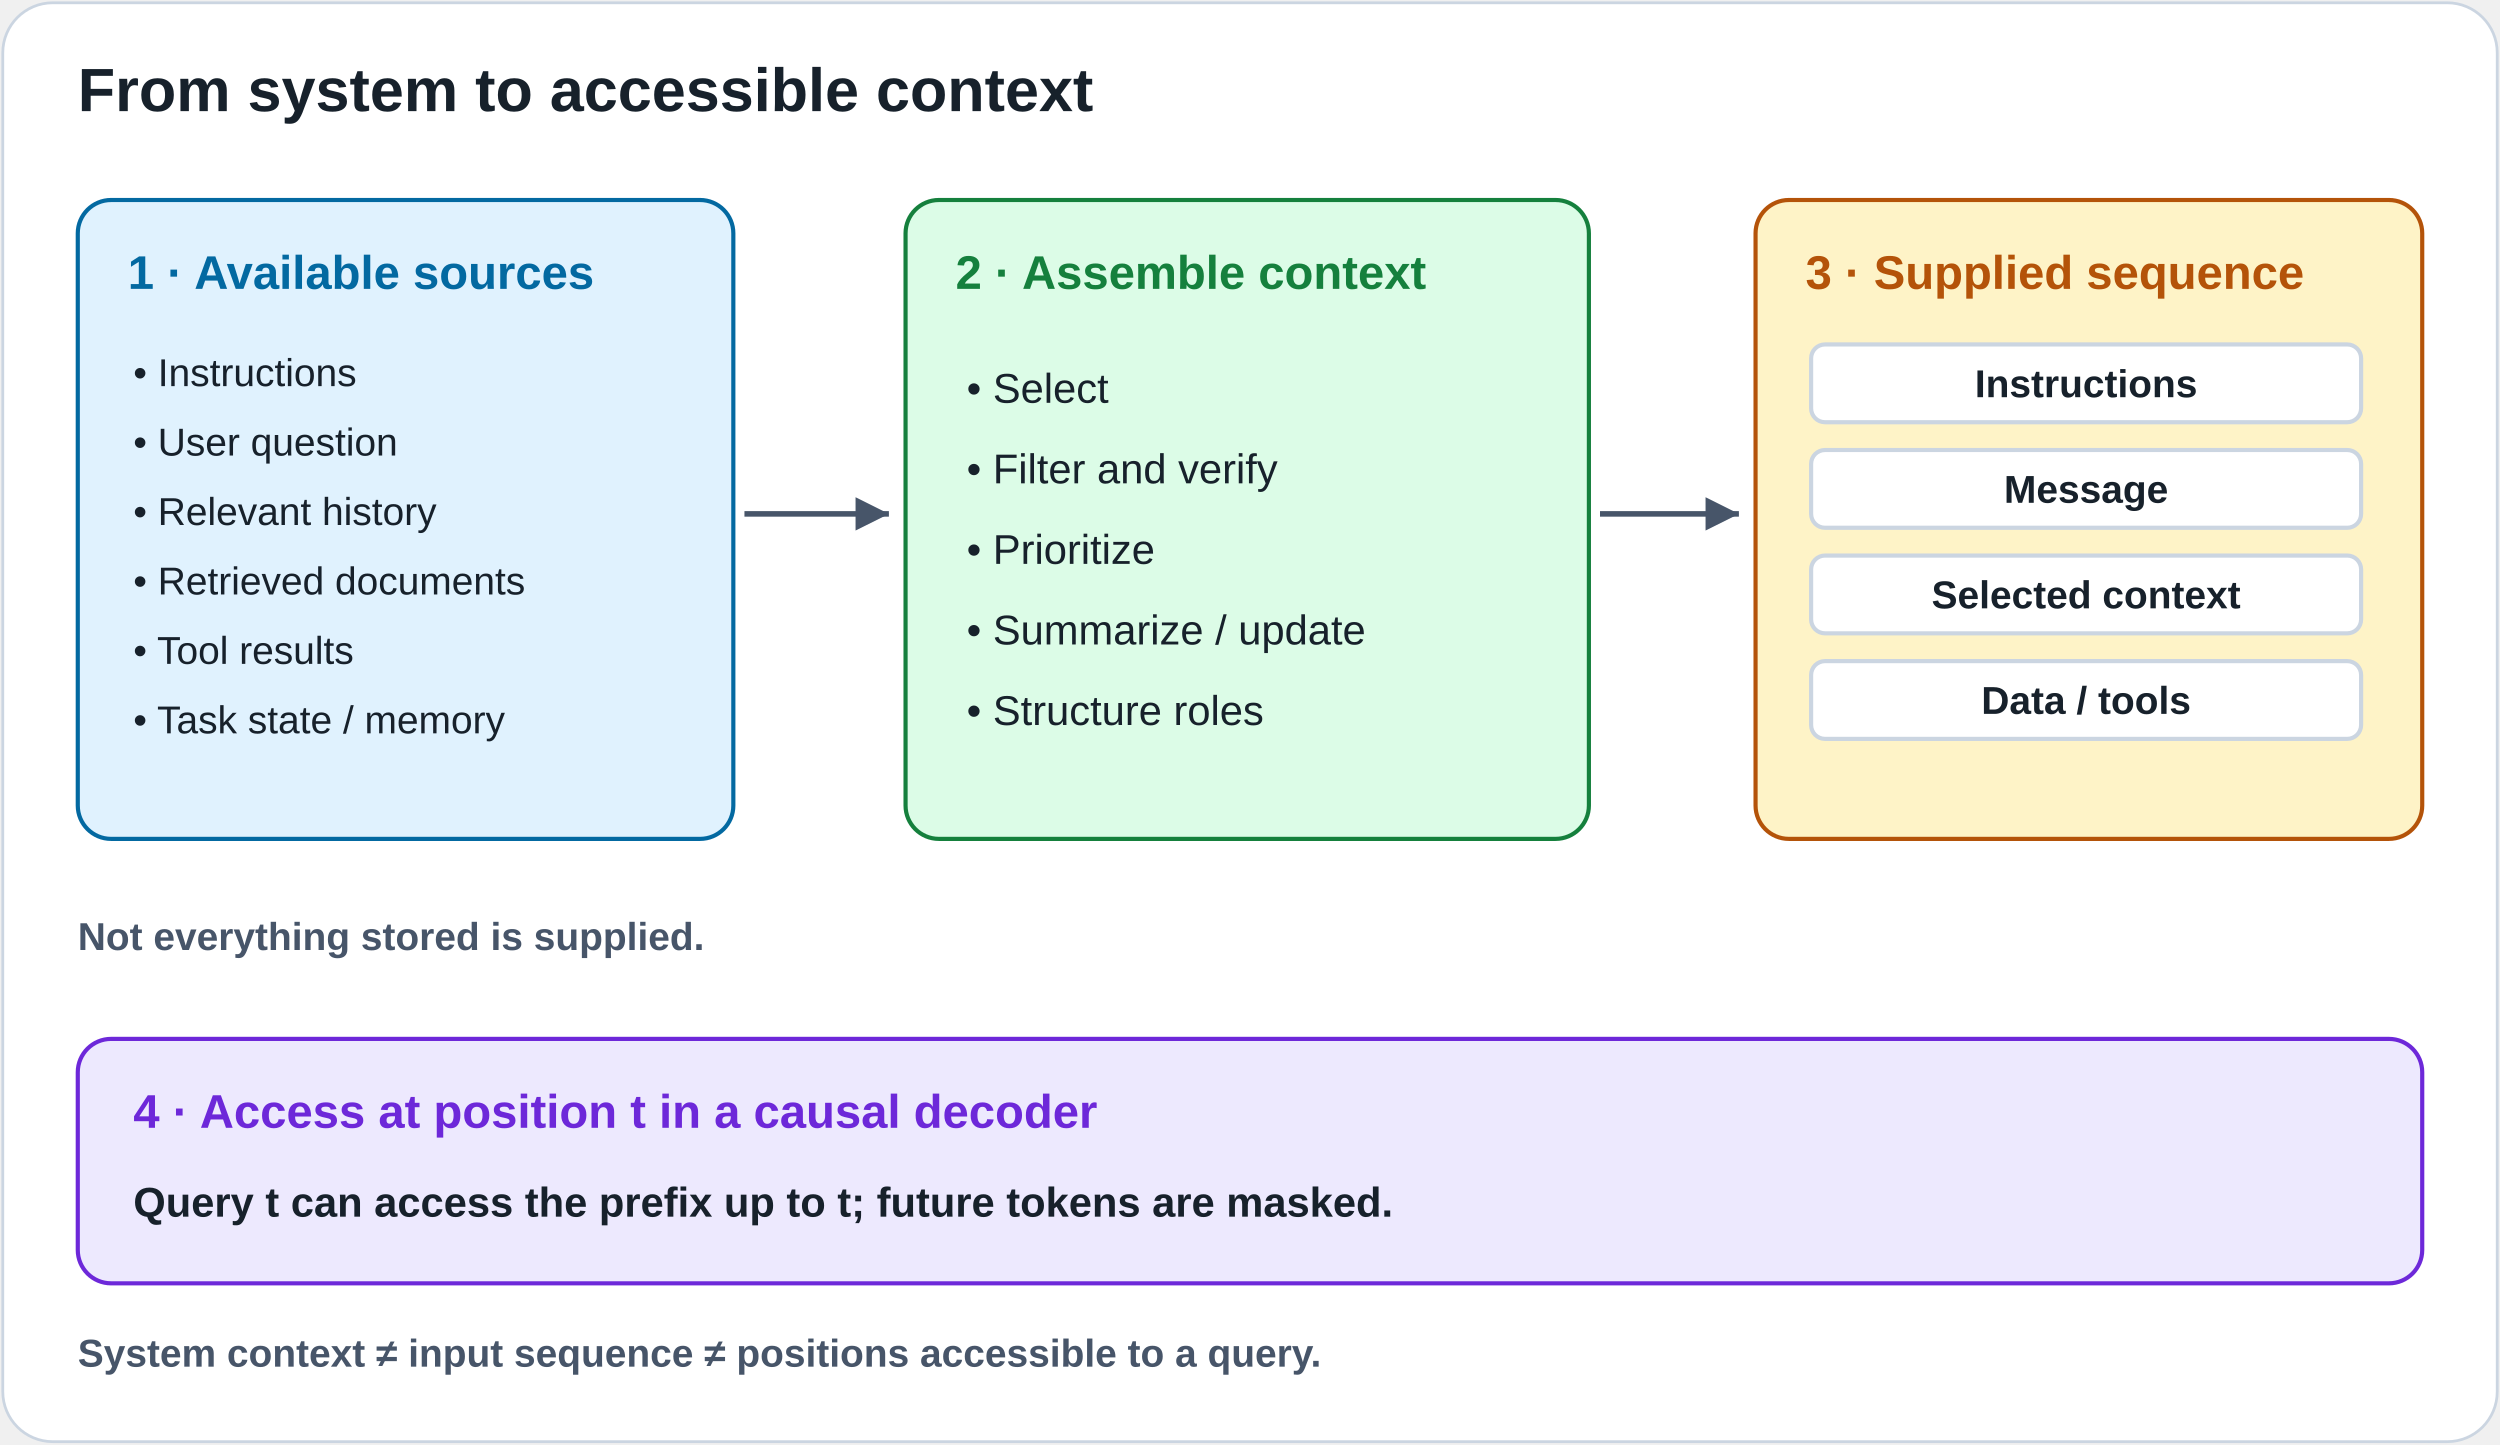
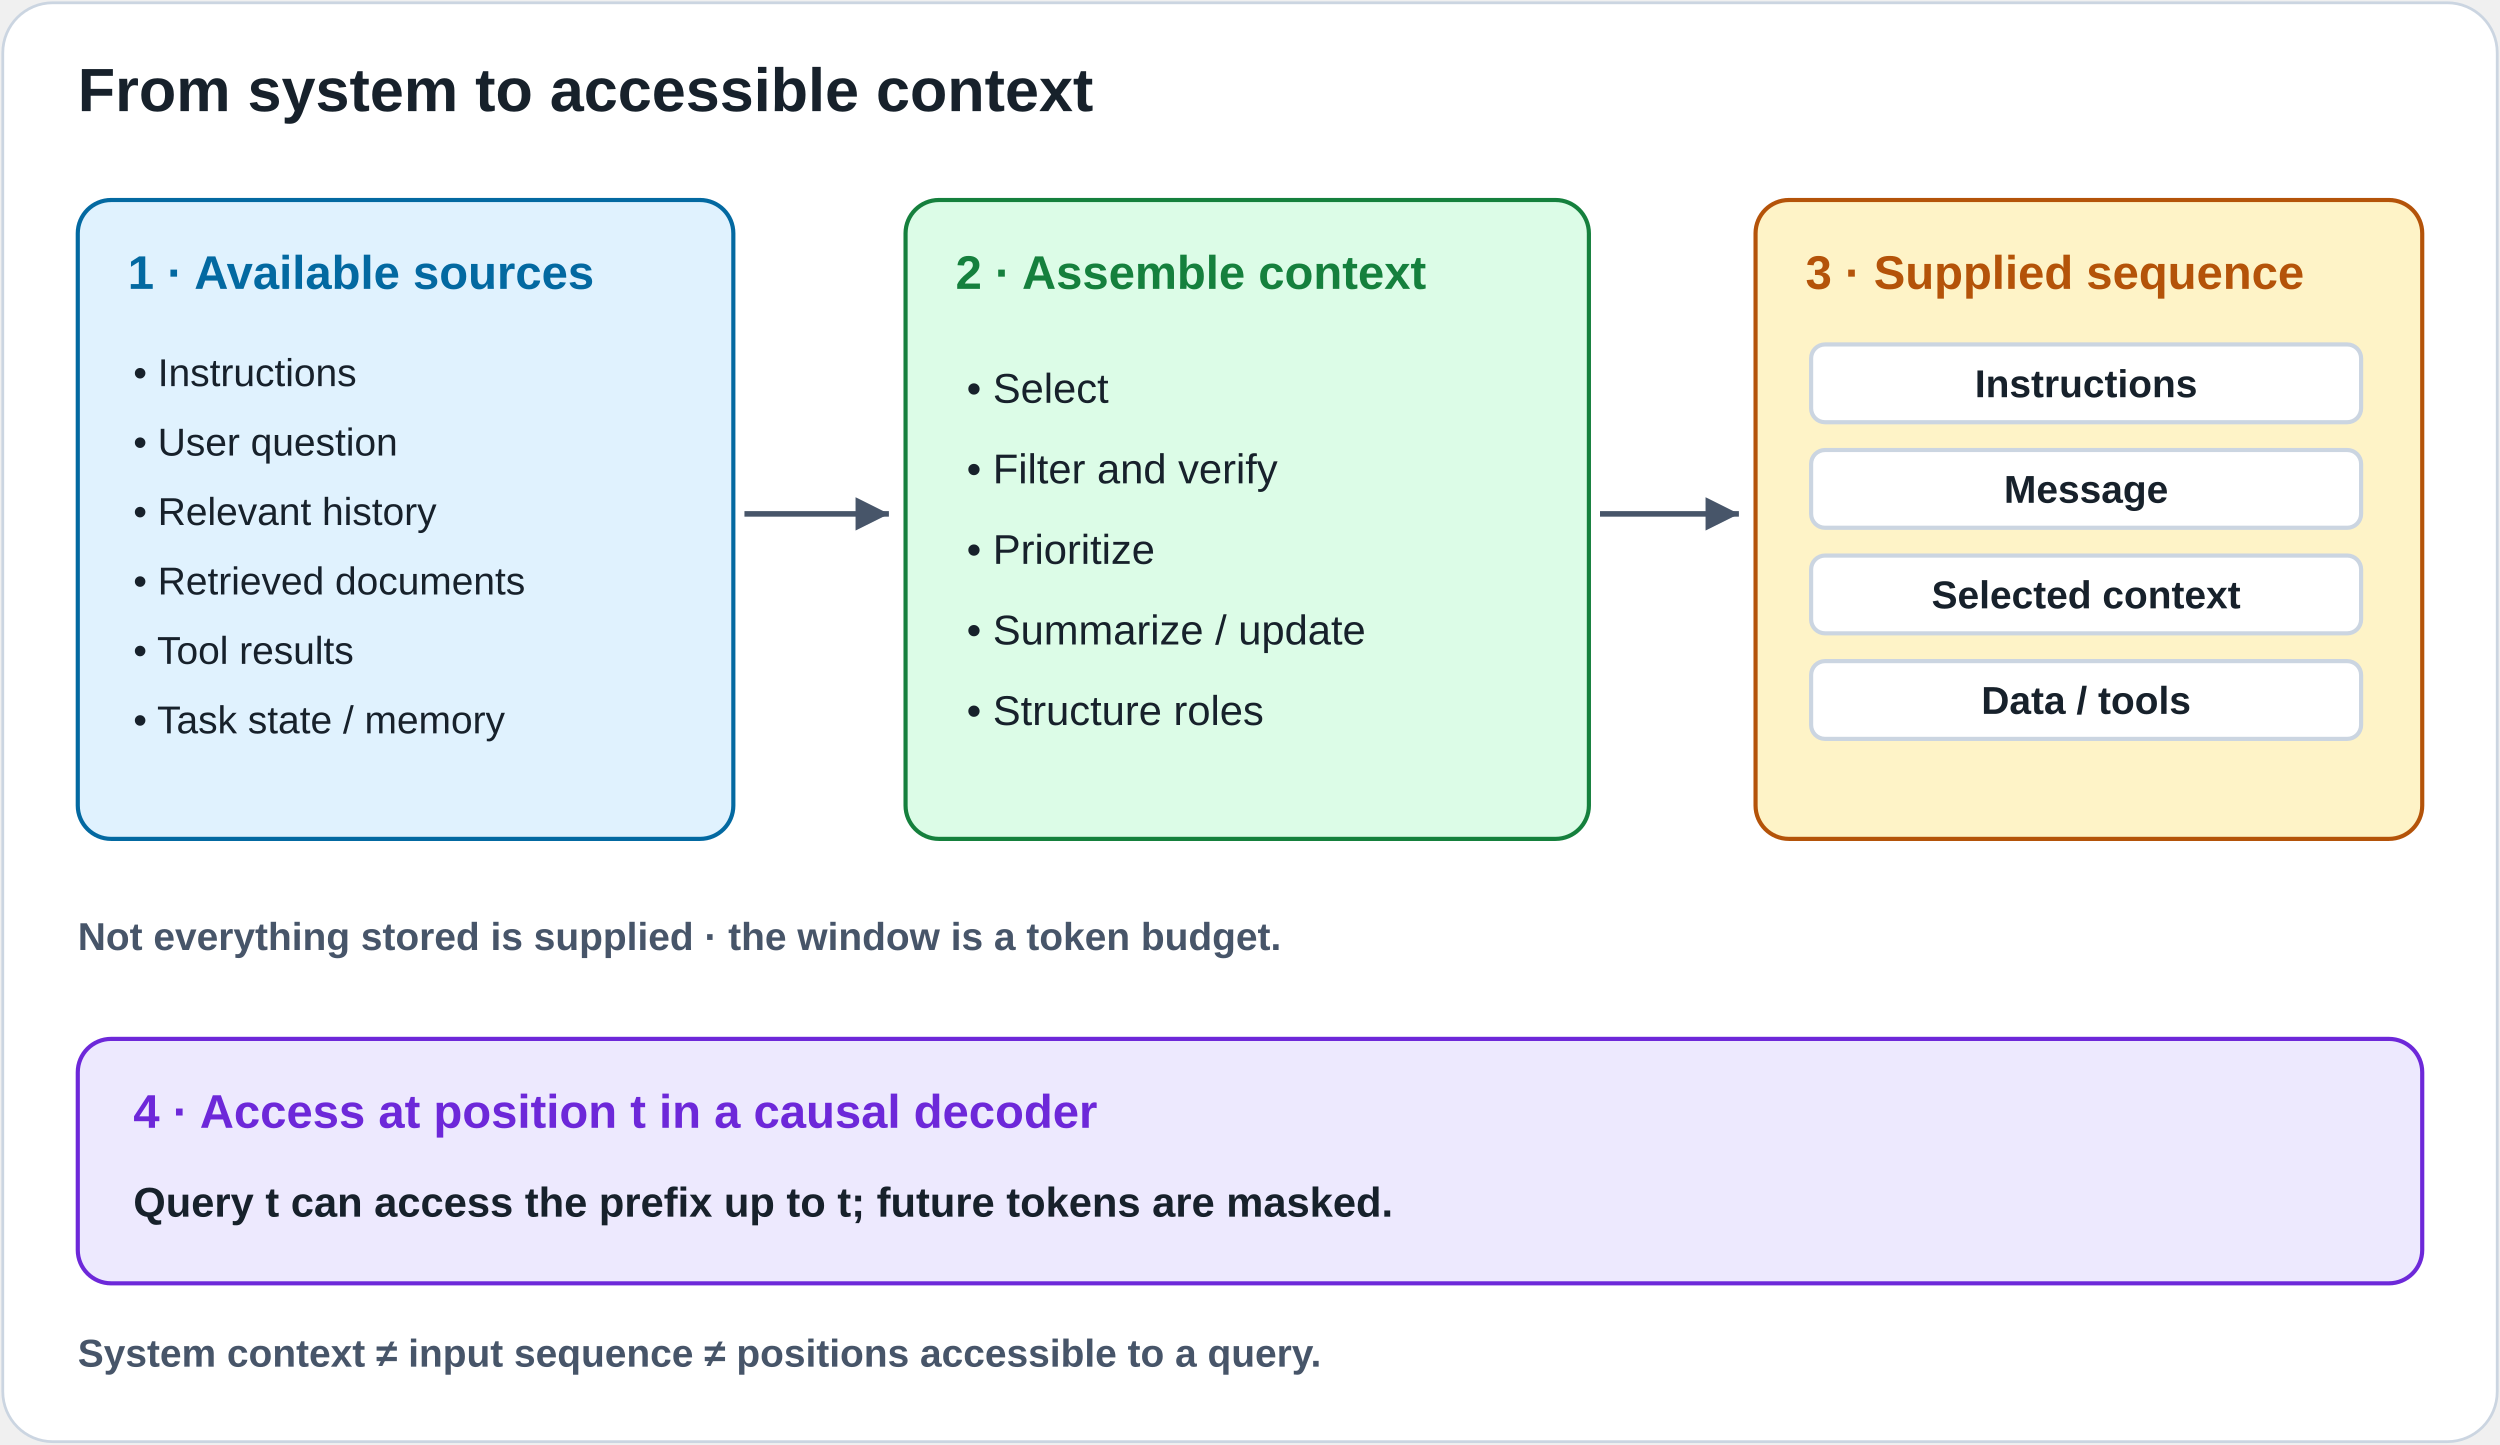
<svg xmlns="http://www.w3.org/2000/svg" viewBox="0 0 900 520" role="img" aria-labelledby="title desc">
  <defs>
    <marker id="arrow" markerWidth="8" markerHeight="8" refX="6" refY="3" orient="auto">
      <path d="M0,0 L6,3 L0,6" fill="#475569" />
    </marker>
  </defs>
  <rect x="1" y="1" width="898" height="518" rx="18" fill="#FFFFFF" stroke="#CBD5E1" />
  <text x="28" y="40" font-family="Arial,sans-serif" font-size="22" font-weight="700" fill="#17212B" text-anchor="start">From system to accessible context</text>
  <rect x="28" y="72" width="236" height="230" rx="12" fill="#E0F2FE" stroke="#0369A1" stroke-width="1.5" />
  <text x="46" y="104" font-family="Arial,sans-serif" font-size="17" font-weight="700" fill="#0369A1" text-anchor="start">1 · Available sources</text>
  <text x="48" y="139" font-family="Arial,sans-serif" font-size="14" font-weight="500" fill="#17212B" text-anchor="start">• Instructions</text>
  <text x="48" y="164" font-family="Arial,sans-serif" font-size="14" font-weight="500" fill="#17212B" text-anchor="start">• User question</text>
  <text x="48" y="189" font-family="Arial,sans-serif" font-size="14" font-weight="500" fill="#17212B" text-anchor="start">• Relevant history</text>
  <text x="48" y="214" font-family="Arial,sans-serif" font-size="14" font-weight="500" fill="#17212B" text-anchor="start">• Retrieved documents</text>
  <text x="48" y="239" font-family="Arial,sans-serif" font-size="14" font-weight="500" fill="#17212B" text-anchor="start">• Tool results</text>
  <text x="48" y="264" font-family="Arial,sans-serif" font-size="14" font-weight="500" fill="#17212B" text-anchor="start">• Task state / memory</text>
  <path d="M268 185 L320 185" stroke="#475569" stroke-width="2" fill="none" marker-end="url(#arrow)" />
  <rect x="326" y="72" width="246" height="230" rx="12" fill="#DCFCE7" stroke="#15803D" stroke-width="1.5" />
  <text x="344" y="104" font-family="Arial,sans-serif" font-size="17" font-weight="700" fill="#15803D" text-anchor="start">2 · Assemble context</text>
  <text x="348" y="145" font-family="Arial,sans-serif" font-size="15" font-weight="400" fill="#17212B" text-anchor="start">• Select</text>
  <text x="348" y="174" font-family="Arial,sans-serif" font-size="15" font-weight="400" fill="#17212B" text-anchor="start">• Filter and verify</text>
  <text x="348" y="203" font-family="Arial,sans-serif" font-size="15" font-weight="400" fill="#17212B" text-anchor="start">• Prioritize</text>
  <text x="348" y="232" font-family="Arial,sans-serif" font-size="15" font-weight="400" fill="#17212B" text-anchor="start">• Summarize / update</text>
  <text x="348" y="261" font-family="Arial,sans-serif" font-size="15" font-weight="400" fill="#17212B" text-anchor="start">• Structure roles</text>
  <path d="M576 185 L626 185" stroke="#475569" stroke-width="2" fill="none" marker-end="url(#arrow)" />
  <rect x="632" y="72" width="240" height="230" rx="12" fill="#FEF3C7" stroke="#B45309" stroke-width="1.5" />
  <text x="650" y="104" font-family="Arial,sans-serif" font-size="17" font-weight="700" fill="#B45309" text-anchor="start">3 · Supplied sequence</text>
  <rect x="652" y="124" width="198" height="28" rx="5" fill="#FFFFFF" stroke="#CBD5E1" stroke-width="1.5" />
  <text x="751" y="143" font-family="Arial,sans-serif" font-size="14" font-weight="600" fill="#17212B" text-anchor="middle">Instructions</text>
  <rect x="652" y="162" width="198" height="28" rx="5" fill="#FFFFFF" stroke="#CBD5E1" stroke-width="1.5" />
  <text x="751" y="181" font-family="Arial,sans-serif" font-size="14" font-weight="600" fill="#17212B" text-anchor="middle">Message</text>
  <rect x="652" y="200" width="198" height="28" rx="5" fill="#FFFFFF" stroke="#CBD5E1" stroke-width="1.5" />
  <text x="751" y="219" font-family="Arial,sans-serif" font-size="14" font-weight="600" fill="#17212B" text-anchor="middle">Selected context</text>
  <rect x="652" y="238" width="198" height="28" rx="5" fill="#FFFFFF" stroke="#CBD5E1" stroke-width="1.5" />
  <text x="751" y="257" font-family="Arial,sans-serif" font-size="14" font-weight="600" fill="#17212B" text-anchor="middle">Data / tools</text>
-   <text x="28" y="342" font-family="Arial,sans-serif" font-size="14" font-weight="600" fill="#475569" text-anchor="start">Not everything stored is supplied.</text>
+   <text x="28" y="342" font-family="Arial,sans-serif" font-size="14" font-weight="600" fill="#475569" text-anchor="start">Not everything stored is supplied · the window is a token budget.</text>
  <rect x="28" y="374" width="844" height="88" rx="12" fill="#EDE9FE" stroke="#6D28D9" stroke-width="1.5" />
  <text x="48" y="406" font-family="Arial,sans-serif" font-size="17" font-weight="700" fill="#6D28D9" text-anchor="start">4 · Access at position t in a causal decoder</text>
  <text x="48" y="438" font-family="Arial,sans-serif" font-size="15" font-weight="600" fill="#17212B" text-anchor="start">Query t can access the prefix up to t; future tokens are masked.</text>
  <text x="28" y="492" font-family="Arial,sans-serif" font-size="14" font-weight="600" fill="#475569" text-anchor="start">System context ≠ input sequence ≠ positions accessible to a query.</text>
</svg>
